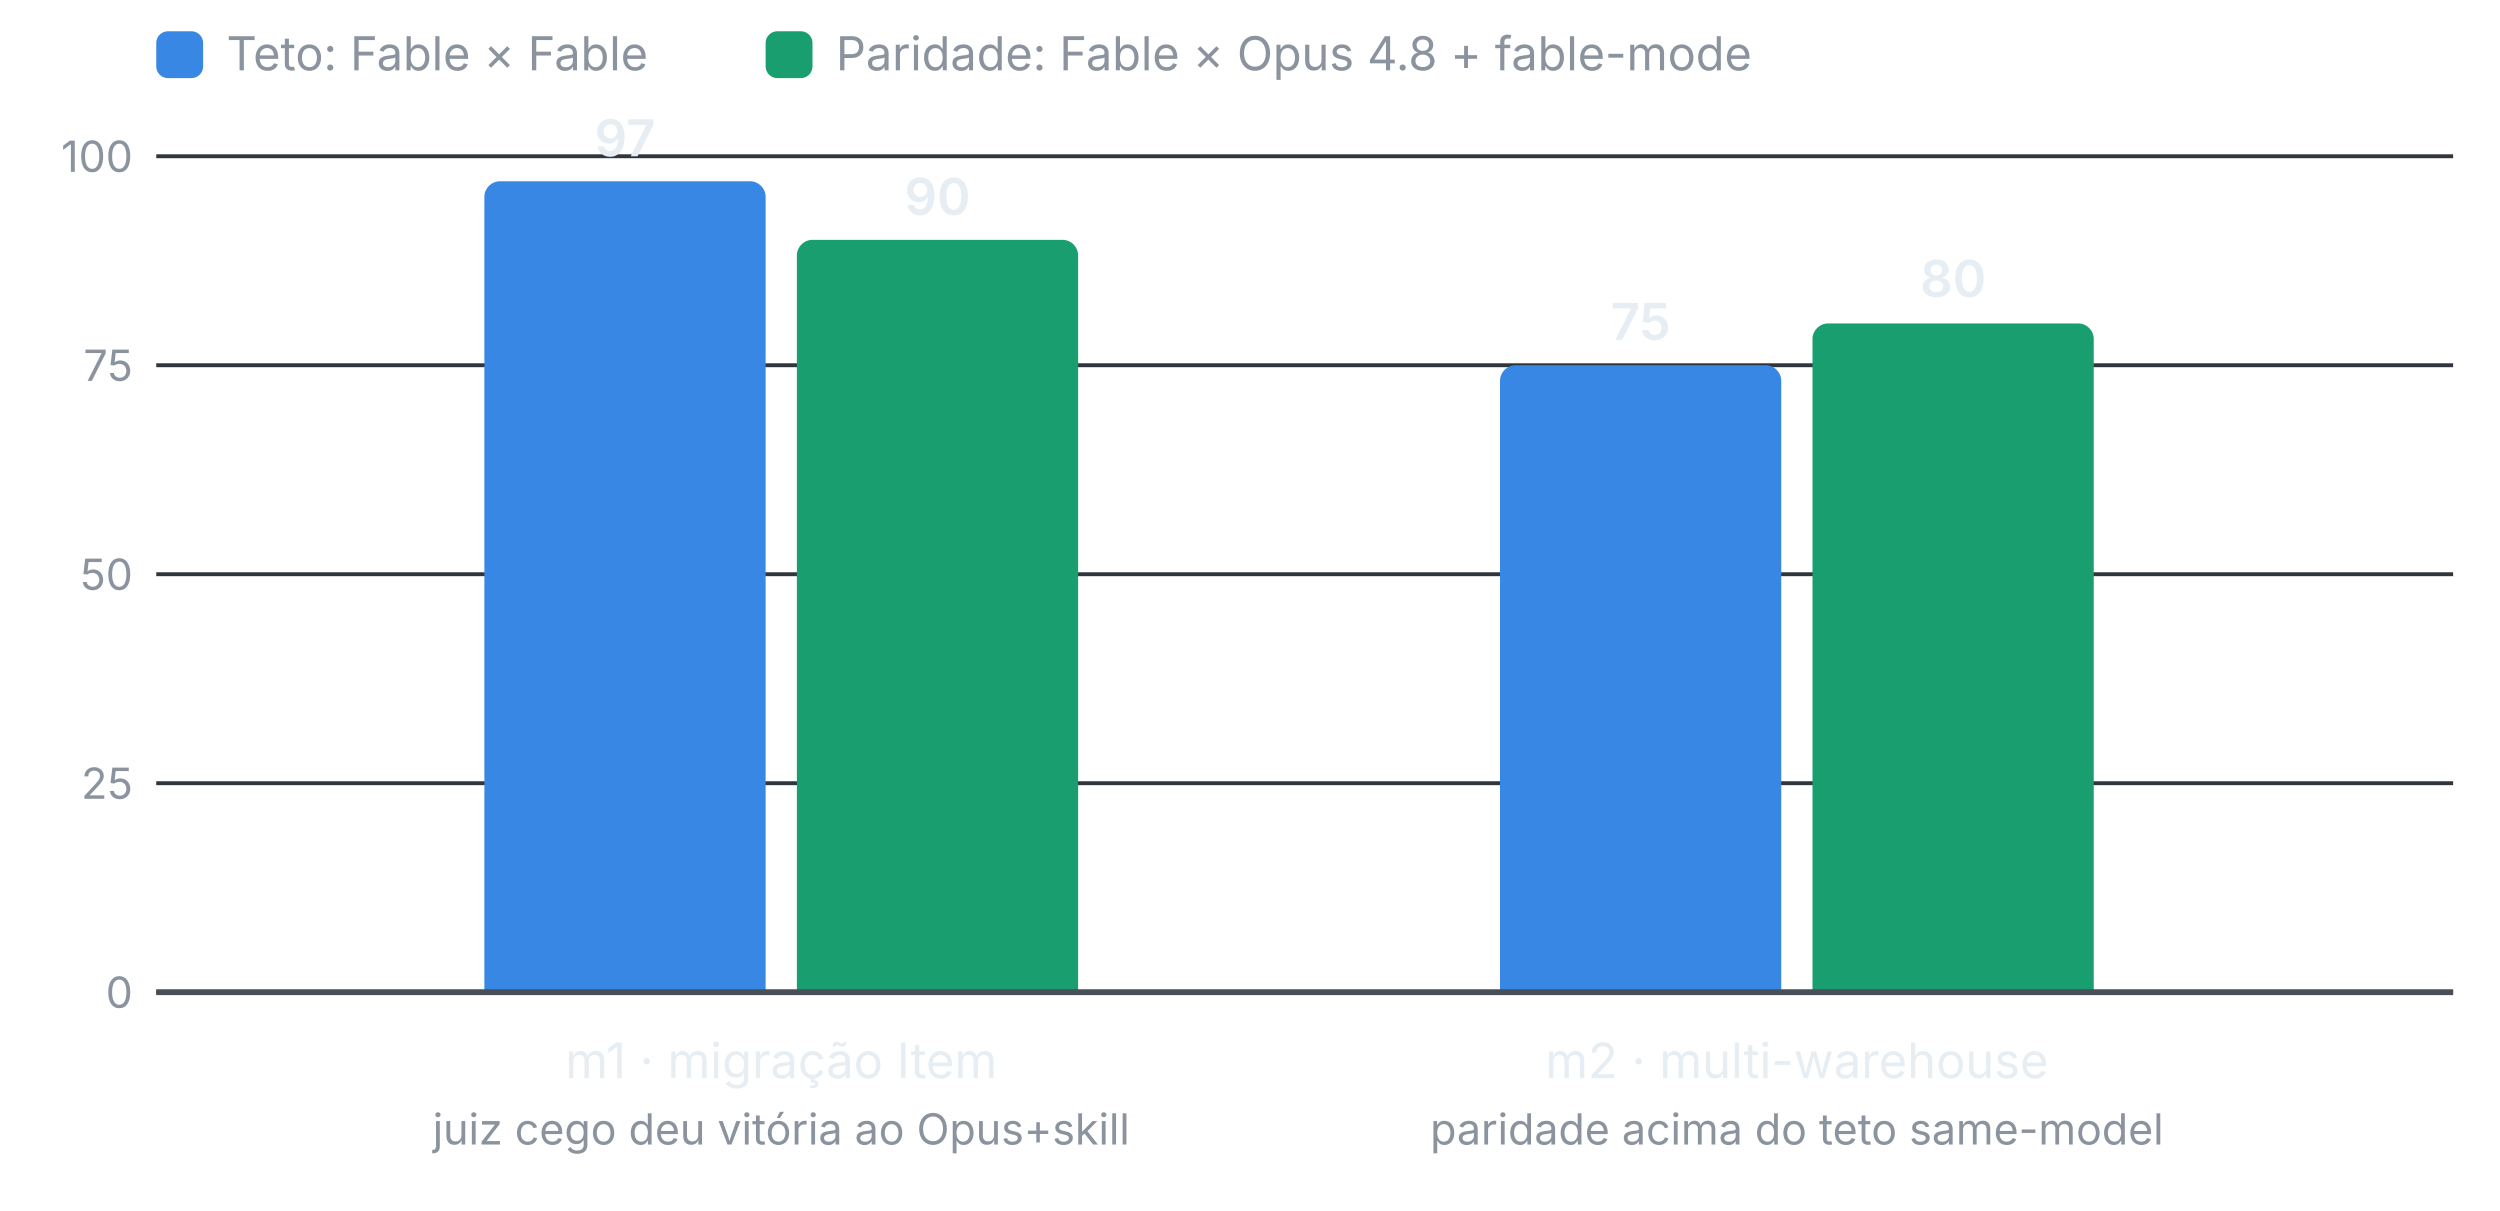
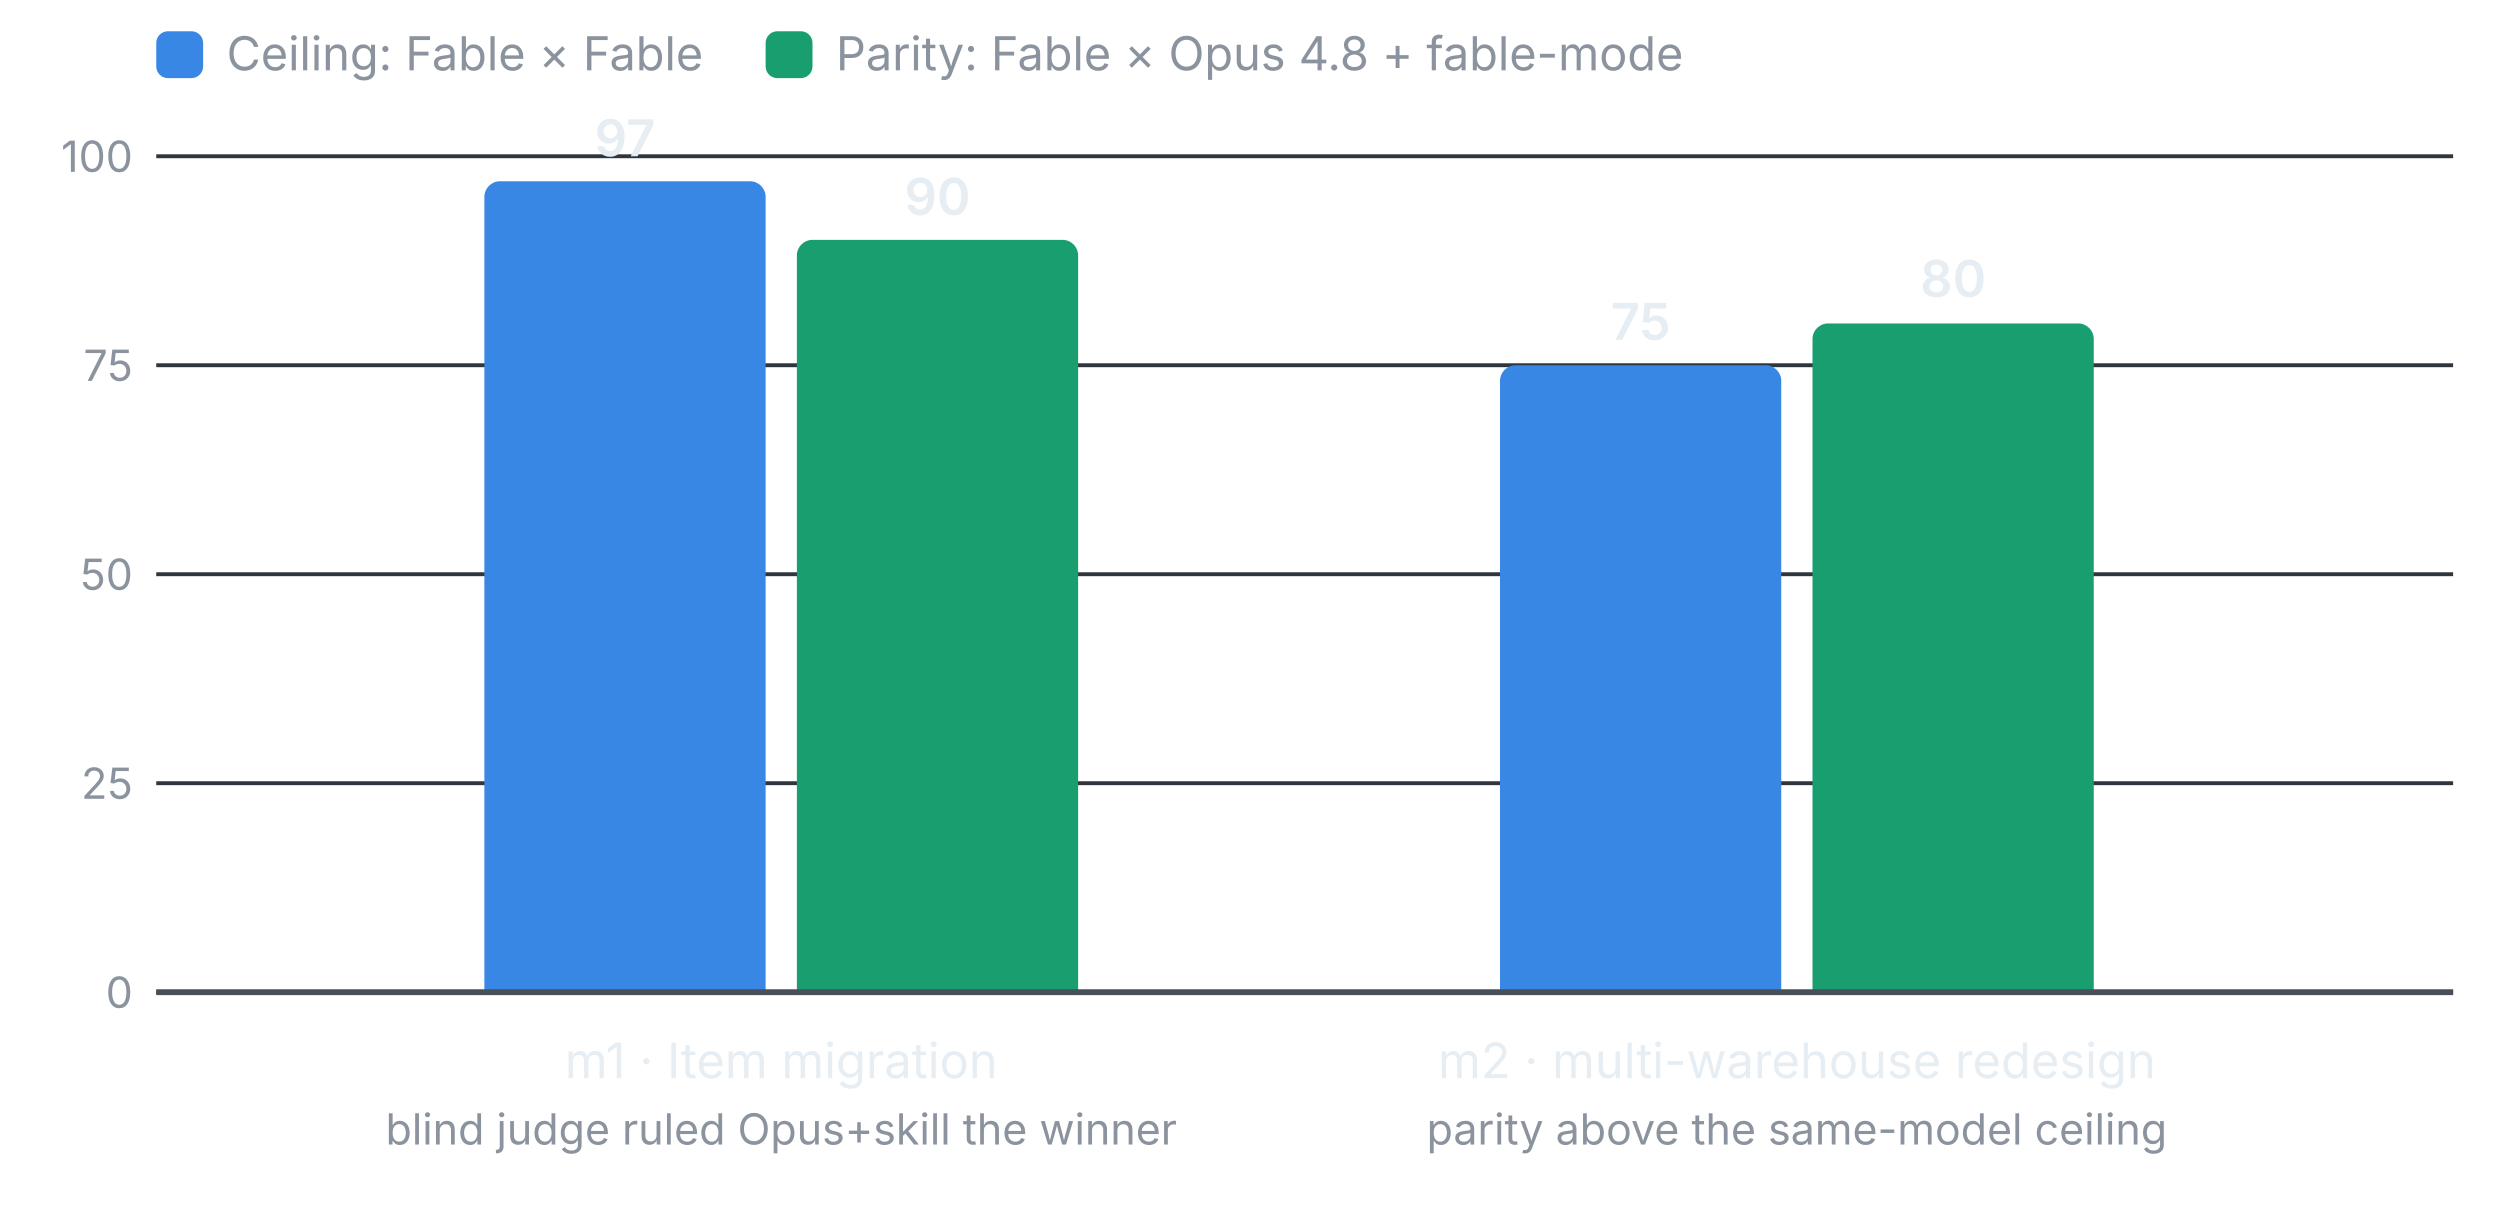
<svg xmlns="http://www.w3.org/2000/svg" viewBox="0 0 640 310" font-family="system-ui, -apple-system, 'Segoe UI', sans-serif">
  <g font-size="12" fill="#8b949e">
    <rect x="40" y="8" width="12" height="12" rx="3" fill="#3987e5" />
-     <text x="58" y="18">Teto: Fable × Fable</text>
+     <text x="58" y="18">Ceiling: Fable × Fable</text>
    <rect x="196" y="8" width="12" height="12" rx="3" fill="#199e70" />
-     <text x="214" y="18">Paridade: Fable × Opus 4.8 + fable-mode</text>
+     <text x="214" y="18">Parity: Fable × Opus 4.8 + fable-mode</text>
  </g>
  <g stroke="#30363d" stroke-width="1">
    <line x1="40" y1="254" x2="628" y2="254" />
    <line x1="40" y1="200.5" x2="628" y2="200.5" />
    <line x1="40" y1="147" x2="628" y2="147" />
    <line x1="40" y1="93.5" x2="628" y2="93.5" />
    <line x1="40" y1="40" x2="628" y2="40" />
  </g>
  <g font-size="11" fill="#8b949e" text-anchor="end">
    <text x="34" y="258">0</text>
    <text x="34" y="204.5">25</text>
    <text x="34" y="151">50</text>
    <text x="34" y="97.5">75</text>
    <text x="34" y="44">100</text>
  </g>
  <path d="M124,50.4 a4,4 0 0 1 4,-4 h64 a4,4 0 0 1 4,4 V254 h-72 Z" fill="#3987e5" />
  <path d="M204,65.4 a4,4 0 0 1 4,-4 h64 a4,4 0 0 1 4,4 V254 h-72 Z" fill="#199e70" />
  <path d="M384,97.5 a4,4 0 0 1 4,-4 h64 a4,4 0 0 1 4,4 V254 h-72 Z" fill="#3987e5" />
  <path d="M464,86.8 a4,4 0 0 1 4,-4 h64 a4,4 0 0 1 4,4 V254 h-72 Z" fill="#199e70" />
  <g font-size="13" font-weight="600" fill="#e6edf3" text-anchor="middle">
    <text x="160" y="40">97</text>
    <text x="240" y="55">90</text>
    <text x="420" y="87">75</text>
    <text x="500" y="76">80</text>
  </g>
  <line x1="40" y1="254" x2="628" y2="254" stroke="#484f58" stroke-width="1.5" />
  <g font-size="12.5" fill="#e6edf3" text-anchor="middle">
-     <text x="200" y="276">m1 · migração Item</text>
-     <text x="460" y="276">m2 · multi-warehouse</text>
+     <text x="200" y="276">m1 · Item migration</text>
+     <text x="460" y="276">m2 · multi-warehouse redesign</text>
  </g>
  <g font-size="11" fill="#8b949e" text-anchor="middle">
-     <text x="200" y="293">juiz cego deu vitória ao Opus+skill</text>
-     <text x="460" y="293">paridade acima do teto same-model</text>
+     <text x="200" y="293">blind judge ruled Opus+skill the winner</text>
+     <text x="460" y="293">parity above the same-model ceiling</text>
  </g>
</svg>
